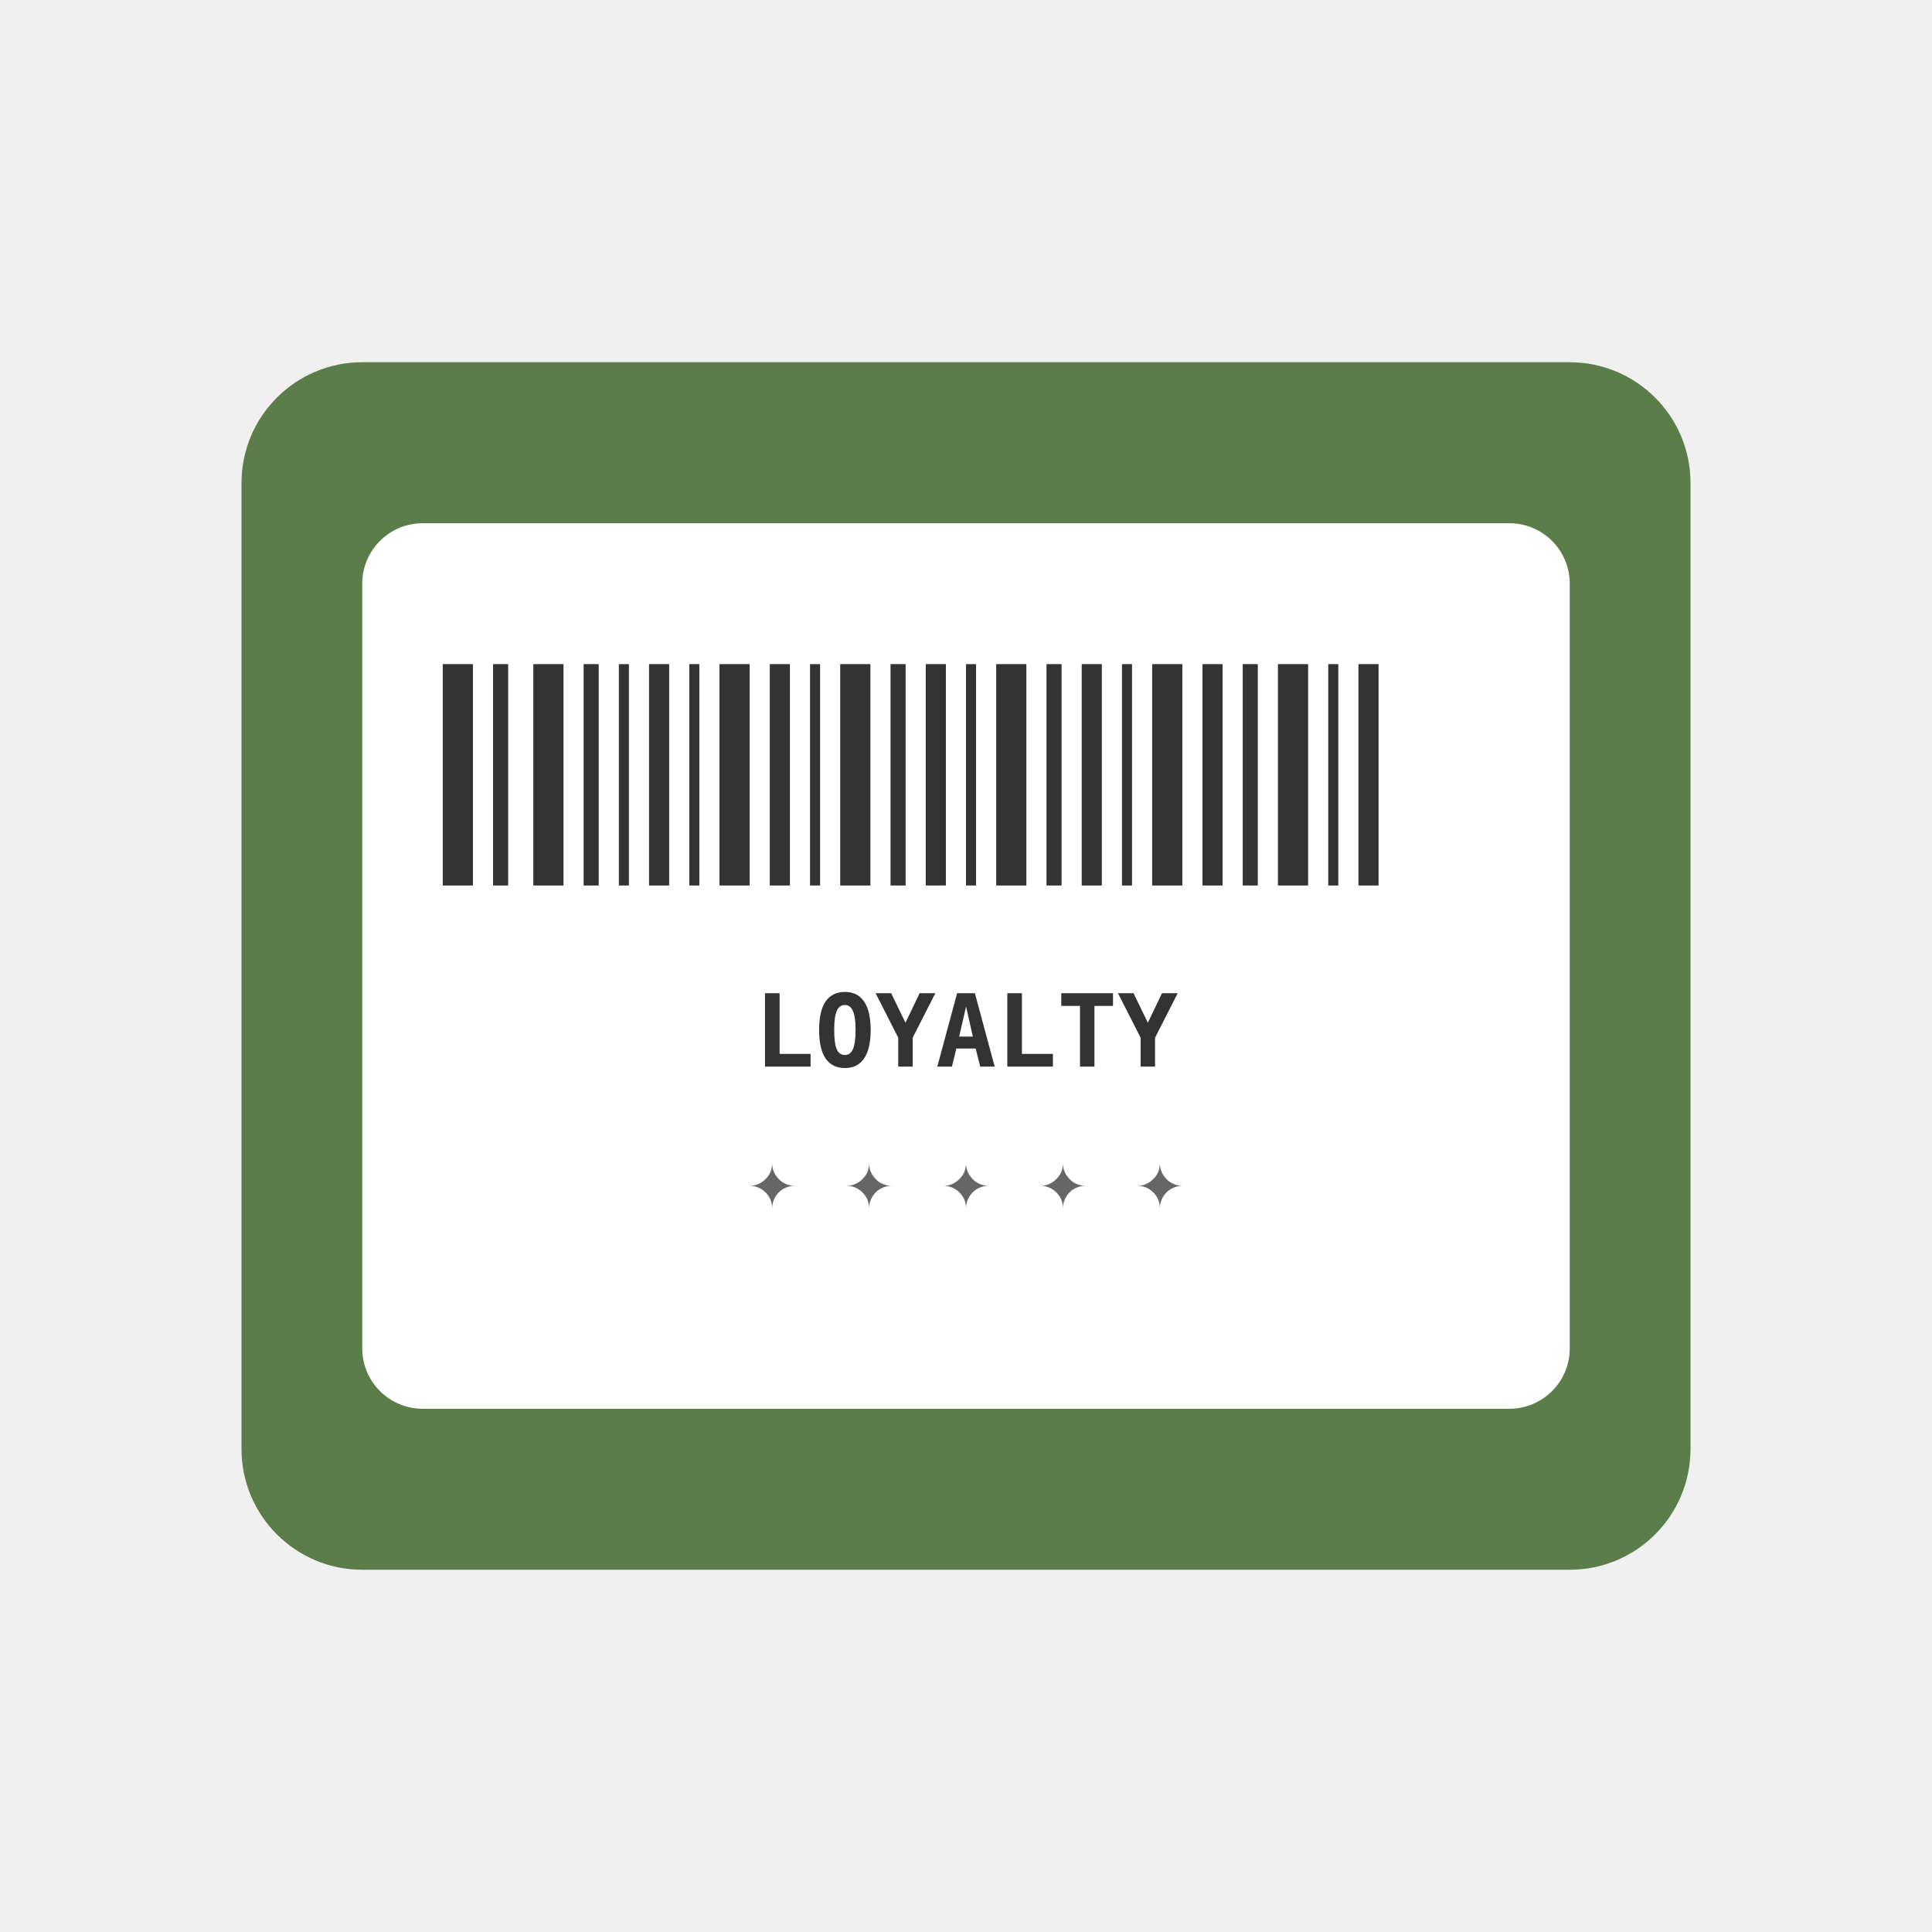
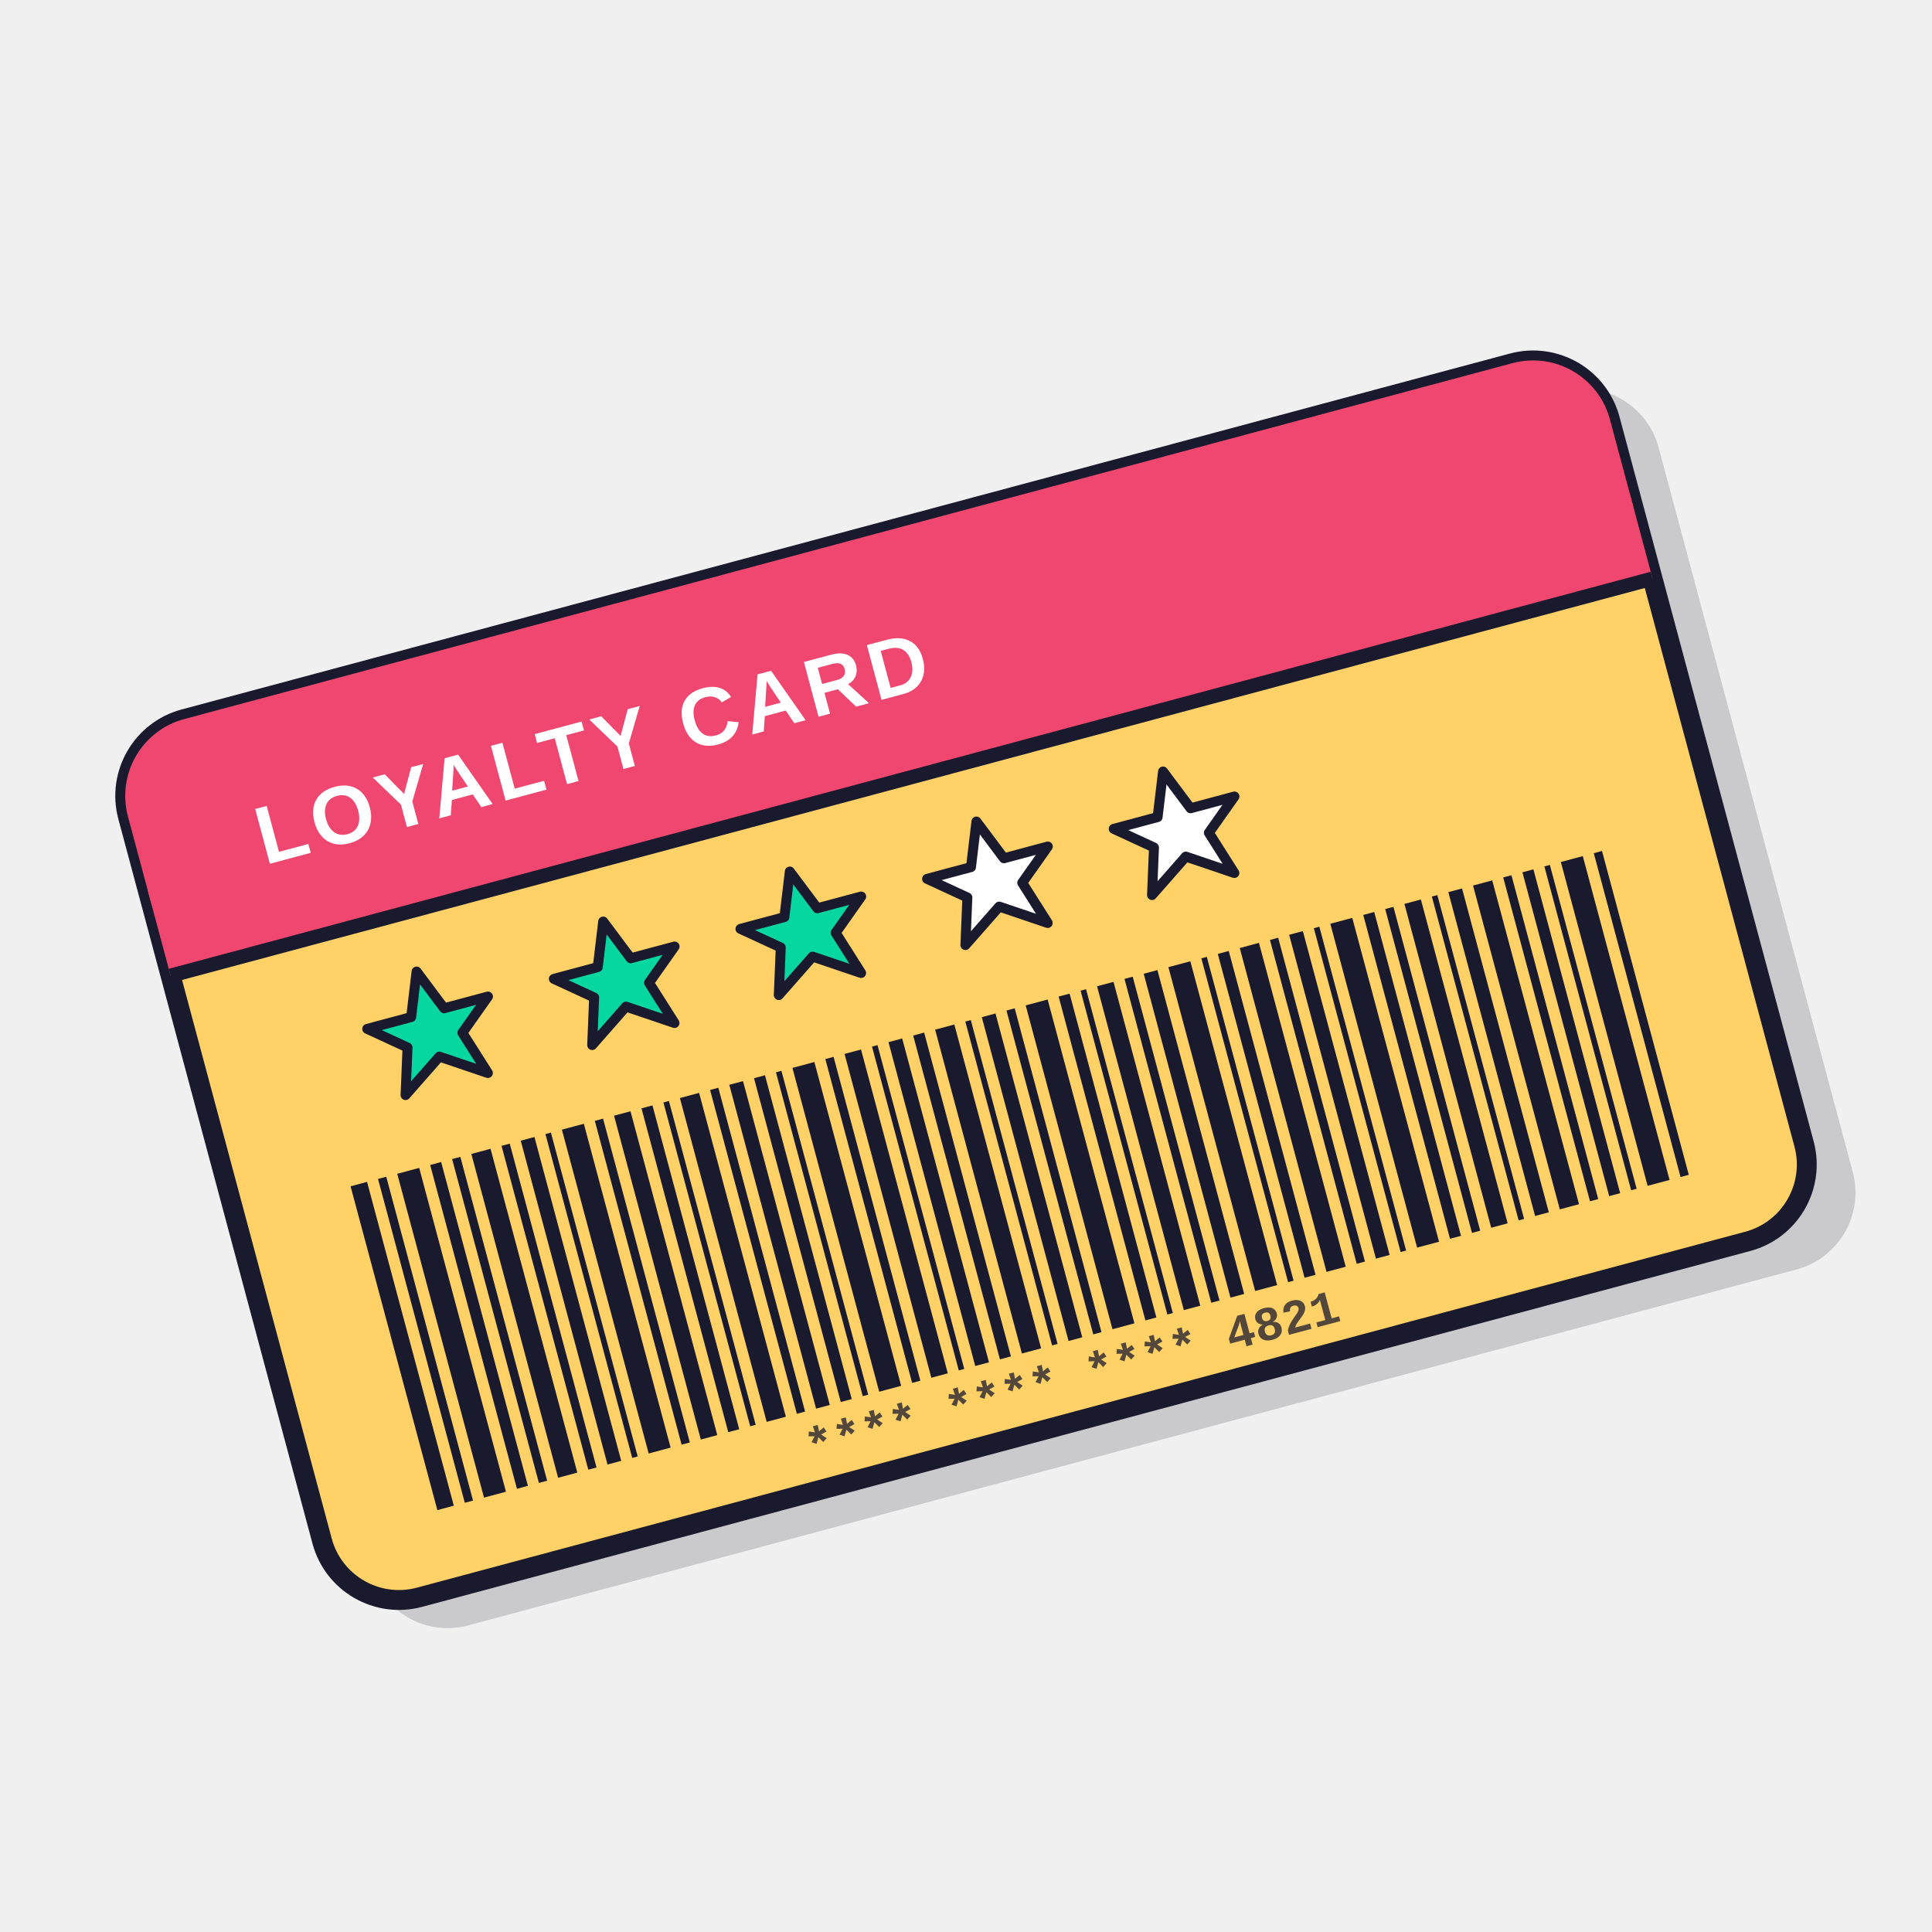
- <svg xmlns="http://www.w3.org/2000/svg" viewBox="0 0 192 192" width="192" height="192">
-   <rect x="24" y="36" width="144" height="120" rx="12" ry="12" fill="#5a7d4a" />
-   <rect x="36" y="52" width="120" height="88" rx="6" ry="6" fill="#ffffff" />
-   <g fill="#333333">
-     <rect x="44" y="66" width="3" height="22" />
-     <rect x="49" y="66" width="1.5" height="22" />
-     <rect x="53" y="66" width="3" height="22" />
-     <rect x="58" y="66" width="1.5" height="22" />
-     <rect x="61.5" y="66" width="1" height="22" />
-     <rect x="64.5" y="66" width="2" height="22" />
-     <rect x="68.5" y="66" width="1" height="22" />
-     <rect x="71.5" y="66" width="3" height="22" />
-     <rect x="76.5" y="66" width="2" height="22" />
-     <rect x="80.5" y="66" width="1" height="22" />
-     <rect x="83.5" y="66" width="3" height="22" />
-     <rect x="88.5" y="66" width="1.5" height="22" />
-     <rect x="92" y="66" width="2" height="22" />
-     <rect x="96" y="66" width="1" height="22" />
-     <rect x="99" y="66" width="3" height="22" />
-     <rect x="104" y="66" width="1.5" height="22" />
-     <rect x="107.5" y="66" width="2" height="22" />
-     <rect x="111.5" y="66" width="1" height="22" />
-     <rect x="114.5" y="66" width="3" height="22" />
-     <rect x="119.5" y="66" width="2" height="22" />
-     <rect x="123.5" y="66" width="1.5" height="22" />
-     <rect x="127" y="66" width="3" height="22" />
-     <rect x="132" y="66" width="1" height="22" />
-     <rect x="135" y="66" width="2" height="22" />
+ <svg xmlns="http://www.w3.org/2000/svg" width="100%" viewBox="0 0 680 680" role="img" style="">
+   <defs>
+     <clipPath id="card-clip">
+       <rect x="0" y="0" width="540" height="320" rx="28" />
+     </clipPath>
+   </defs>
+   <g transform="translate(340, 345) rotate(-15) translate(-270,-160)" style="fill:rgb(0, 0, 0);stroke:none;color:rgb(255, 255, 255);stroke-width:1px;stroke-linecap:butt;stroke-linejoin:miter;opacity:1;font-family:&quot;Anthropic Sans&quot;, -apple-system, BlinkMacSystemFont, &quot;Segoe UI&quot;, sans-serif;font-size:16px;font-weight:400;text-anchor:start;dominant-baseline:auto">
+     <rect x="14" y="14" width="540" height="320" rx="28" fill="#1a1a2e" opacity="0.18" style="fill:rgb(26, 26, 46);stroke:none;color:rgb(255, 255, 255);stroke-width:1px;stroke-linecap:butt;stroke-linejoin:miter;opacity:0.18;font-family:&quot;Anthropic Sans&quot;, -apple-system, BlinkMacSystemFont, &quot;Segoe UI&quot;, sans-serif;font-size:16px;font-weight:400;text-anchor:start;dominant-baseline:auto" />
+     <rect x="0" y="0" width="540" height="320" rx="28" style="fill:rgb(255, 209, 102);stroke:rgb(26, 26, 46);color:rgb(255, 255, 255);stroke-width:7px;stroke-linecap:butt;stroke-linejoin:round;opacity:1;font-family:&quot;Anthropic Sans&quot;, -apple-system, BlinkMacSystemFont, &quot;Segoe UI&quot;, sans-serif;font-size:16px;font-weight:400;text-anchor:start;dominant-baseline:auto" />
+     <rect x="0" y="0" width="540" height="86" rx="28" clip-path="url(#card-clip)" stroke="none" style="fill:rgb(239, 71, 111);stroke:none;color:rgb(255, 255, 255);stroke-width:1px;stroke-linecap:butt;stroke-linejoin:miter;opacity:1;font-family:&quot;Anthropic Sans&quot;, -apple-system, BlinkMacSystemFont, &quot;Segoe UI&quot;, sans-serif;font-size:16px;font-weight:400;text-anchor:start;dominant-baseline:auto" />
+     <rect x="0" y="55" width="540" height="31" stroke="none" style="fill:rgb(239, 71, 111);stroke:none;color:rgb(255, 255, 255);stroke-width:1px;stroke-linecap:butt;stroke-linejoin:miter;opacity:1;font-family:&quot;Anthropic Sans&quot;, -apple-system, BlinkMacSystemFont, &quot;Segoe UI&quot;, sans-serif;font-size:16px;font-weight:400;text-anchor:start;dominant-baseline:auto" />
+     <line x1="0" y1="86" x2="540" y2="86" stroke="#1a1a2e" stroke-width="5" style="fill:rgb(0, 0, 0);stroke:rgb(26, 26, 46);color:rgb(255, 255, 255);stroke-width:5px;stroke-linecap:butt;stroke-linejoin:miter;opacity:1;font-family:&quot;Anthropic Sans&quot;, -apple-system, BlinkMacSystemFont, &quot;Segoe UI&quot;, sans-serif;font-size:16px;font-weight:400;text-anchor:start;dominant-baseline:auto" />
+     <text x="42" y="57" font-family="'Arial Rounded MT Bold', Arial, sans-serif" font-size="29" font-weight="900" fill="#fff" letter-spacing="2" style="fill:rgb(255, 255, 255);stroke:none;color:rgb(255, 255, 255);stroke-width:1px;stroke-linecap:butt;stroke-linejoin:miter;opacity:1;font-family:&quot;Arial Rounded MT Bold&quot;, Arial, sans-serif;font-size:29px;font-weight:900;text-anchor:start;dominant-baseline:auto">LOYALTY CARD</text>
+     <polygon points="78,122 84,107 90,122 106,122 94,132 99,148 84,138 69,148 74,132 62,122" fill="#06D6A0" stroke="#1a1a2e" stroke-width="3.5" stroke-linejoin="round" style="fill:rgb(6, 214, 160);stroke:rgb(26, 26, 46);color:rgb(255, 255, 255);stroke-width:3.5px;stroke-linecap:butt;stroke-linejoin:round;opacity:1;font-family:&quot;Anthropic Sans&quot;, -apple-system, BlinkMacSystemFont, &quot;Segoe UI&quot;, sans-serif;font-size:16px;font-weight:400;text-anchor:start;dominant-baseline:auto" />
+     <polygon points="146,122 152,107 158,122 174,122 162,132 167,148 152,138 137,148 142,132 130,122" fill="#06D6A0" stroke="#1a1a2e" stroke-width="3.5" stroke-linejoin="round" style="fill:rgb(6, 214, 160);stroke:rgb(26, 26, 46);color:rgb(255, 255, 255);stroke-width:3.5px;stroke-linecap:butt;stroke-linejoin:round;opacity:1;font-family:&quot;Anthropic Sans&quot;, -apple-system, BlinkMacSystemFont, &quot;Segoe UI&quot;, sans-serif;font-size:16px;font-weight:400;text-anchor:start;dominant-baseline:auto" />
+     <polygon points="214,122 220,107 226,122 242,122 230,132 235,148 220,138 205,148 210,132 198,122" fill="#06D6A0" stroke="#1a1a2e" stroke-width="3.5" stroke-linejoin="round" style="fill:rgb(6, 214, 160);stroke:rgb(26, 26, 46);color:rgb(255, 255, 255);stroke-width:3.5px;stroke-linecap:butt;stroke-linejoin:round;opacity:1;font-family:&quot;Anthropic Sans&quot;, -apple-system, BlinkMacSystemFont, &quot;Segoe UI&quot;, sans-serif;font-size:16px;font-weight:400;text-anchor:start;dominant-baseline:auto" />
+     <polygon points="282,122 288,107 294,122 310,122 298,132 303,148 288,138 273,148 278,132 266,122" fill="#fff" stroke="#1a1a2e" stroke-width="3.5" stroke-linejoin="round" style="fill:rgb(255, 255, 255);stroke:rgb(26, 26, 46);color:rgb(255, 255, 255);stroke-width:3.5px;stroke-linecap:butt;stroke-linejoin:round;opacity:1;font-family:&quot;Anthropic Sans&quot;, -apple-system, BlinkMacSystemFont, &quot;Segoe UI&quot;, sans-serif;font-size:16px;font-weight:400;text-anchor:start;dominant-baseline:auto" />
+     <polygon points="350,122 356,107 362,122 378,122 366,132 371,148 356,138 341,148 346,132 334,122" fill="#fff" stroke="#1a1a2e" stroke-width="3.5" stroke-linejoin="round" style="fill:rgb(255, 255, 255);stroke:rgb(26, 26, 46);color:rgb(255, 255, 255);stroke-width:3.5px;stroke-linecap:butt;stroke-linejoin:round;opacity:1;font-family:&quot;Anthropic Sans&quot;, -apple-system, BlinkMacSystemFont, &quot;Segoe UI&quot;, sans-serif;font-size:16px;font-weight:400;text-anchor:start;dominant-baseline:auto" />
+     <g style="fill:rgb(0, 0, 0);stroke:none;color:rgb(255, 255, 255);stroke-width:1px;stroke-linecap:butt;stroke-linejoin:miter;opacity:1;font-family:&quot;Anthropic Sans&quot;, -apple-system, BlinkMacSystemFont, &quot;Segoe UI&quot;, sans-serif;font-size:16px;font-weight:400;text-anchor:start;dominant-baseline:auto">
+       <rect x="42" y="174" width="6" height="118" fill="#1a1a2e" style="fill:rgb(26, 26, 46);stroke:none;color:rgb(255, 255, 255);stroke-width:1px;stroke-linecap:butt;stroke-linejoin:miter;opacity:1;font-family:&quot;Anthropic Sans&quot;, -apple-system, BlinkMacSystemFont, &quot;Segoe UI&quot;, sans-serif;font-size:16px;font-weight:400;text-anchor:start;dominant-baseline:auto" />
+       <rect x="52" y="174" width="3" height="118" fill="#1a1a2e" style="fill:rgb(26, 26, 46);stroke:none;color:rgb(255, 255, 255);stroke-width:1px;stroke-linecap:butt;stroke-linejoin:miter;opacity:1;font-family:&quot;Anthropic Sans&quot;, -apple-system, BlinkMacSystemFont, &quot;Segoe UI&quot;, sans-serif;font-size:16px;font-weight:400;text-anchor:start;dominant-baseline:auto" />
+       <rect x="59" y="174" width="8" height="118" fill="#1a1a2e" style="fill:rgb(26, 26, 46);stroke:none;color:rgb(255, 255, 255);stroke-width:1px;stroke-linecap:butt;stroke-linejoin:miter;opacity:1;font-family:&quot;Anthropic Sans&quot;, -apple-system, BlinkMacSystemFont, &quot;Segoe UI&quot;, sans-serif;font-size:16px;font-weight:400;text-anchor:start;dominant-baseline:auto" />
+       <rect x="71" y="174" width="4" height="118" fill="#1a1a2e" style="fill:rgb(26, 26, 46);stroke:none;color:rgb(255, 255, 255);stroke-width:1px;stroke-linecap:butt;stroke-linejoin:miter;opacity:1;font-family:&quot;Anthropic Sans&quot;, -apple-system, BlinkMacSystemFont, &quot;Segoe UI&quot;, sans-serif;font-size:16px;font-weight:400;text-anchor:start;dominant-baseline:auto" />
+       <rect x="79" y="174" width="3" height="118" fill="#1a1a2e" style="fill:rgb(26, 26, 46);stroke:none;color:rgb(255, 255, 255);stroke-width:1px;stroke-linecap:butt;stroke-linejoin:miter;opacity:1;font-family:&quot;Anthropic Sans&quot;, -apple-system, BlinkMacSystemFont, &quot;Segoe UI&quot;, sans-serif;font-size:16px;font-weight:400;text-anchor:start;dominant-baseline:auto" />
+       <rect x="86" y="174" width="7" height="118" fill="#1a1a2e" style="fill:rgb(26, 26, 46);stroke:none;color:rgb(255, 255, 255);stroke-width:1px;stroke-linecap:butt;stroke-linejoin:miter;opacity:1;font-family:&quot;Anthropic Sans&quot;, -apple-system, BlinkMacSystemFont, &quot;Segoe UI&quot;, sans-serif;font-size:16px;font-weight:400;text-anchor:start;dominant-baseline:auto" />
+       <rect x="97" y="174" width="3" height="118" fill="#1a1a2e" style="fill:rgb(26, 26, 46);stroke:none;color:rgb(255, 255, 255);stroke-width:1px;stroke-linecap:butt;stroke-linejoin:miter;opacity:1;font-family:&quot;Anthropic Sans&quot;, -apple-system, BlinkMacSystemFont, &quot;Segoe UI&quot;, sans-serif;font-size:16px;font-weight:400;text-anchor:start;dominant-baseline:auto" />
+       <rect x="104" y="174" width="5" height="118" fill="#1a1a2e" style="fill:rgb(26, 26, 46);stroke:none;color:rgb(255, 255, 255);stroke-width:1px;stroke-linecap:butt;stroke-linejoin:miter;opacity:1;font-family:&quot;Anthropic Sans&quot;, -apple-system, BlinkMacSystemFont, &quot;Segoe UI&quot;, sans-serif;font-size:16px;font-weight:400;text-anchor:start;dominant-baseline:auto" />
+       <rect x="113" y="174" width="2" height="118" fill="#1a1a2e" style="fill:rgb(26, 26, 46);stroke:none;color:rgb(255, 255, 255);stroke-width:1px;stroke-linecap:butt;stroke-linejoin:miter;opacity:1;font-family:&quot;Anthropic Sans&quot;, -apple-system, BlinkMacSystemFont, &quot;Segoe UI&quot;, sans-serif;font-size:16px;font-weight:400;text-anchor:start;dominant-baseline:auto" />
+       <rect x="119" y="174" width="8" height="118" fill="#1a1a2e" style="fill:rgb(26, 26, 46);stroke:none;color:rgb(255, 255, 255);stroke-width:1px;stroke-linecap:butt;stroke-linejoin:miter;opacity:1;font-family:&quot;Anthropic Sans&quot;, -apple-system, BlinkMacSystemFont, &quot;Segoe UI&quot;, sans-serif;font-size:16px;font-weight:400;text-anchor:start;dominant-baseline:auto" />
+       <rect x="131" y="174" width="3" height="118" fill="#1a1a2e" style="fill:rgb(26, 26, 46);stroke:none;color:rgb(255, 255, 255);stroke-width:1px;stroke-linecap:butt;stroke-linejoin:miter;opacity:1;font-family:&quot;Anthropic Sans&quot;, -apple-system, BlinkMacSystemFont, &quot;Segoe UI&quot;, sans-serif;font-size:16px;font-weight:400;text-anchor:start;dominant-baseline:auto" />
+       <rect x="138" y="174" width="6" height="118" fill="#1a1a2e" style="fill:rgb(26, 26, 46);stroke:none;color:rgb(255, 255, 255);stroke-width:1px;stroke-linecap:butt;stroke-linejoin:miter;opacity:1;font-family:&quot;Anthropic Sans&quot;, -apple-system, BlinkMacSystemFont, &quot;Segoe UI&quot;, sans-serif;font-size:16px;font-weight:400;text-anchor:start;dominant-baseline:auto" />
+       <rect x="148" y="174" width="4" height="118" fill="#1a1a2e" style="fill:rgb(26, 26, 46);stroke:none;color:rgb(255, 255, 255);stroke-width:1px;stroke-linecap:butt;stroke-linejoin:miter;opacity:1;font-family:&quot;Anthropic Sans&quot;, -apple-system, BlinkMacSystemFont, &quot;Segoe UI&quot;, sans-serif;font-size:16px;font-weight:400;text-anchor:start;dominant-baseline:auto" />
+       <rect x="156" y="174" width="2" height="118" fill="#1a1a2e" style="fill:rgb(26, 26, 46);stroke:none;color:rgb(255, 255, 255);stroke-width:1px;stroke-linecap:butt;stroke-linejoin:miter;opacity:1;font-family:&quot;Anthropic Sans&quot;, -apple-system, BlinkMacSystemFont, &quot;Segoe UI&quot;, sans-serif;font-size:16px;font-weight:400;text-anchor:start;dominant-baseline:auto" />
+       <rect x="162" y="174" width="7" height="118" fill="#1a1a2e" style="fill:rgb(26, 26, 46);stroke:none;color:rgb(255, 255, 255);stroke-width:1px;stroke-linecap:butt;stroke-linejoin:miter;opacity:1;font-family:&quot;Anthropic Sans&quot;, -apple-system, BlinkMacSystemFont, &quot;Segoe UI&quot;, sans-serif;font-size:16px;font-weight:400;text-anchor:start;dominant-baseline:auto" />
+       <rect x="173" y="174" width="3" height="118" fill="#1a1a2e" style="fill:rgb(26, 26, 46);stroke:none;color:rgb(255, 255, 255);stroke-width:1px;stroke-linecap:butt;stroke-linejoin:miter;opacity:1;font-family:&quot;Anthropic Sans&quot;, -apple-system, BlinkMacSystemFont, &quot;Segoe UI&quot;, sans-serif;font-size:16px;font-weight:400;text-anchor:start;dominant-baseline:auto" />
+       <rect x="180" y="174" width="5" height="118" fill="#1a1a2e" style="fill:rgb(26, 26, 46);stroke:none;color:rgb(255, 255, 255);stroke-width:1px;stroke-linecap:butt;stroke-linejoin:miter;opacity:1;font-family:&quot;Anthropic Sans&quot;, -apple-system, BlinkMacSystemFont, &quot;Segoe UI&quot;, sans-serif;font-size:16px;font-weight:400;text-anchor:start;dominant-baseline:auto" />
+       <rect x="189" y="174" width="4" height="118" fill="#1a1a2e" style="fill:rgb(26, 26, 46);stroke:none;color:rgb(255, 255, 255);stroke-width:1px;stroke-linecap:butt;stroke-linejoin:miter;opacity:1;font-family:&quot;Anthropic Sans&quot;, -apple-system, BlinkMacSystemFont, &quot;Segoe UI&quot;, sans-serif;font-size:16px;font-weight:400;text-anchor:start;dominant-baseline:auto" />
+       <rect x="197" y="174" width="2" height="118" fill="#1a1a2e" style="fill:rgb(26, 26, 46);stroke:none;color:rgb(255, 255, 255);stroke-width:1px;stroke-linecap:butt;stroke-linejoin:miter;opacity:1;font-family:&quot;Anthropic Sans&quot;, -apple-system, BlinkMacSystemFont, &quot;Segoe UI&quot;, sans-serif;font-size:16px;font-weight:400;text-anchor:start;dominant-baseline:auto" />
+       <rect x="203" y="174" width="8" height="118" fill="#1a1a2e" style="fill:rgb(26, 26, 46);stroke:none;color:rgb(255, 255, 255);stroke-width:1px;stroke-linecap:butt;stroke-linejoin:miter;opacity:1;font-family:&quot;Anthropic Sans&quot;, -apple-system, BlinkMacSystemFont, &quot;Segoe UI&quot;, sans-serif;font-size:16px;font-weight:400;text-anchor:start;dominant-baseline:auto" />
+       <rect x="215" y="174" width="3" height="118" fill="#1a1a2e" style="fill:rgb(26, 26, 46);stroke:none;color:rgb(255, 255, 255);stroke-width:1px;stroke-linecap:butt;stroke-linejoin:miter;opacity:1;font-family:&quot;Anthropic Sans&quot;, -apple-system, BlinkMacSystemFont, &quot;Segoe UI&quot;, sans-serif;font-size:16px;font-weight:400;text-anchor:start;dominant-baseline:auto" />
+       <rect x="222" y="174" width="6" height="118" fill="#1a1a2e" style="fill:rgb(26, 26, 46);stroke:none;color:rgb(255, 255, 255);stroke-width:1px;stroke-linecap:butt;stroke-linejoin:miter;opacity:1;font-family:&quot;Anthropic Sans&quot;, -apple-system, BlinkMacSystemFont, &quot;Segoe UI&quot;, sans-serif;font-size:16px;font-weight:400;text-anchor:start;dominant-baseline:auto" />
+       <rect x="232" y="174" width="2" height="118" fill="#1a1a2e" style="fill:rgb(26, 26, 46);stroke:none;color:rgb(255, 255, 255);stroke-width:1px;stroke-linecap:butt;stroke-linejoin:miter;opacity:1;font-family:&quot;Anthropic Sans&quot;, -apple-system, BlinkMacSystemFont, &quot;Segoe UI&quot;, sans-serif;font-size:16px;font-weight:400;text-anchor:start;dominant-baseline:auto" />
+       <rect x="238" y="174" width="5" height="118" fill="#1a1a2e" style="fill:rgb(26, 26, 46);stroke:none;color:rgb(255, 255, 255);stroke-width:1px;stroke-linecap:butt;stroke-linejoin:miter;opacity:1;font-family:&quot;Anthropic Sans&quot;, -apple-system, BlinkMacSystemFont, &quot;Segoe UI&quot;, sans-serif;font-size:16px;font-weight:400;text-anchor:start;dominant-baseline:auto" />
+       <rect x="247" y="174" width="4" height="118" fill="#1a1a2e" style="fill:rgb(26, 26, 46);stroke:none;color:rgb(255, 255, 255);stroke-width:1px;stroke-linecap:butt;stroke-linejoin:miter;opacity:1;font-family:&quot;Anthropic Sans&quot;, -apple-system, BlinkMacSystemFont, &quot;Segoe UI&quot;, sans-serif;font-size:16px;font-weight:400;text-anchor:start;dominant-baseline:auto" />
+       <rect x="255" y="174" width="7" height="118" fill="#1a1a2e" style="fill:rgb(26, 26, 46);stroke:none;color:rgb(255, 255, 255);stroke-width:1px;stroke-linecap:butt;stroke-linejoin:miter;opacity:1;font-family:&quot;Anthropic Sans&quot;, -apple-system, BlinkMacSystemFont, &quot;Segoe UI&quot;, sans-serif;font-size:16px;font-weight:400;text-anchor:start;dominant-baseline:auto" />
+       <rect x="266" y="174" width="2" height="118" fill="#1a1a2e" style="fill:rgb(26, 26, 46);stroke:none;color:rgb(255, 255, 255);stroke-width:1px;stroke-linecap:butt;stroke-linejoin:miter;opacity:1;font-family:&quot;Anthropic Sans&quot;, -apple-system, BlinkMacSystemFont, &quot;Segoe UI&quot;, sans-serif;font-size:16px;font-weight:400;text-anchor:start;dominant-baseline:auto" />
+       <rect x="272" y="174" width="5" height="118" fill="#1a1a2e" style="fill:rgb(26, 26, 46);stroke:none;color:rgb(255, 255, 255);stroke-width:1px;stroke-linecap:butt;stroke-linejoin:miter;opacity:1;font-family:&quot;Anthropic Sans&quot;, -apple-system, BlinkMacSystemFont, &quot;Segoe UI&quot;, sans-serif;font-size:16px;font-weight:400;text-anchor:start;dominant-baseline:auto" />
+       <rect x="281" y="174" width="3" height="118" fill="#1a1a2e" style="fill:rgb(26, 26, 46);stroke:none;color:rgb(255, 255, 255);stroke-width:1px;stroke-linecap:butt;stroke-linejoin:miter;opacity:1;font-family:&quot;Anthropic Sans&quot;, -apple-system, BlinkMacSystemFont, &quot;Segoe UI&quot;, sans-serif;font-size:16px;font-weight:400;text-anchor:start;dominant-baseline:auto" />
+       <rect x="288" y="174" width="8" height="118" fill="#1a1a2e" style="fill:rgb(26, 26, 46);stroke:none;color:rgb(255, 255, 255);stroke-width:1px;stroke-linecap:butt;stroke-linejoin:miter;opacity:1;font-family:&quot;Anthropic Sans&quot;, -apple-system, BlinkMacSystemFont, &quot;Segoe UI&quot;, sans-serif;font-size:16px;font-weight:400;text-anchor:start;dominant-baseline:auto" />
+       <rect x="300" y="174" width="4" height="118" fill="#1a1a2e" style="fill:rgb(26, 26, 46);stroke:none;color:rgb(255, 255, 255);stroke-width:1px;stroke-linecap:butt;stroke-linejoin:miter;opacity:1;font-family:&quot;Anthropic Sans&quot;, -apple-system, BlinkMacSystemFont, &quot;Segoe UI&quot;, sans-serif;font-size:16px;font-weight:400;text-anchor:start;dominant-baseline:auto" />
+       <rect x="308" y="174" width="2" height="118" fill="#1a1a2e" style="fill:rgb(26, 26, 46);stroke:none;color:rgb(255, 255, 255);stroke-width:1px;stroke-linecap:butt;stroke-linejoin:miter;opacity:1;font-family:&quot;Anthropic Sans&quot;, -apple-system, BlinkMacSystemFont, &quot;Segoe UI&quot;, sans-serif;font-size:16px;font-weight:400;text-anchor:start;dominant-baseline:auto" />
+       <rect x="314" y="174" width="6" height="118" fill="#1a1a2e" style="fill:rgb(26, 26, 46);stroke:none;color:rgb(255, 255, 255);stroke-width:1px;stroke-linecap:butt;stroke-linejoin:miter;opacity:1;font-family:&quot;Anthropic Sans&quot;, -apple-system, BlinkMacSystemFont, &quot;Segoe UI&quot;, sans-serif;font-size:16px;font-weight:400;text-anchor:start;dominant-baseline:auto" />
+       <rect x="324" y="174" width="3" height="118" fill="#1a1a2e" style="fill:rgb(26, 26, 46);stroke:none;color:rgb(255, 255, 255);stroke-width:1px;stroke-linecap:butt;stroke-linejoin:miter;opacity:1;font-family:&quot;Anthropic Sans&quot;, -apple-system, BlinkMacSystemFont, &quot;Segoe UI&quot;, sans-serif;font-size:16px;font-weight:400;text-anchor:start;dominant-baseline:auto" />
+       <rect x="331" y="174" width="5" height="118" fill="#1a1a2e" style="fill:rgb(26, 26, 46);stroke:none;color:rgb(255, 255, 255);stroke-width:1px;stroke-linecap:butt;stroke-linejoin:miter;opacity:1;font-family:&quot;Anthropic Sans&quot;, -apple-system, BlinkMacSystemFont, &quot;Segoe UI&quot;, sans-serif;font-size:16px;font-weight:400;text-anchor:start;dominant-baseline:auto" />
+       <rect x="340" y="174" width="8" height="118" fill="#1a1a2e" style="fill:rgb(26, 26, 46);stroke:none;color:rgb(255, 255, 255);stroke-width:1px;stroke-linecap:butt;stroke-linejoin:miter;opacity:1;font-family:&quot;Anthropic Sans&quot;, -apple-system, BlinkMacSystemFont, &quot;Segoe UI&quot;, sans-serif;font-size:16px;font-weight:400;text-anchor:start;dominant-baseline:auto" />
+       <rect x="352" y="174" width="2" height="118" fill="#1a1a2e" style="fill:rgb(26, 26, 46);stroke:none;color:rgb(255, 255, 255);stroke-width:1px;stroke-linecap:butt;stroke-linejoin:miter;opacity:1;font-family:&quot;Anthropic Sans&quot;, -apple-system, BlinkMacSystemFont, &quot;Segoe UI&quot;, sans-serif;font-size:16px;font-weight:400;text-anchor:start;dominant-baseline:auto" />
+       <rect x="358" y="174" width="4" height="118" fill="#1a1a2e" style="fill:rgb(26, 26, 46);stroke:none;color:rgb(255, 255, 255);stroke-width:1px;stroke-linecap:butt;stroke-linejoin:miter;opacity:1;font-family:&quot;Anthropic Sans&quot;, -apple-system, BlinkMacSystemFont, &quot;Segoe UI&quot;, sans-serif;font-size:16px;font-weight:400;text-anchor:start;dominant-baseline:auto" />
+       <rect x="366" y="174" width="7" height="118" fill="#1a1a2e" style="fill:rgb(26, 26, 46);stroke:none;color:rgb(255, 255, 255);stroke-width:1px;stroke-linecap:butt;stroke-linejoin:miter;opacity:1;font-family:&quot;Anthropic Sans&quot;, -apple-system, BlinkMacSystemFont, &quot;Segoe UI&quot;, sans-serif;font-size:16px;font-weight:400;text-anchor:start;dominant-baseline:auto" />
+       <rect x="377" y="174" width="3" height="118" fill="#1a1a2e" style="fill:rgb(26, 26, 46);stroke:none;color:rgb(255, 255, 255);stroke-width:1px;stroke-linecap:butt;stroke-linejoin:miter;opacity:1;font-family:&quot;Anthropic Sans&quot;, -apple-system, BlinkMacSystemFont, &quot;Segoe UI&quot;, sans-serif;font-size:16px;font-weight:400;text-anchor:start;dominant-baseline:auto" />
+       <rect x="384" y="174" width="5" height="118" fill="#1a1a2e" style="fill:rgb(26, 26, 46);stroke:none;color:rgb(255, 255, 255);stroke-width:1px;stroke-linecap:butt;stroke-linejoin:miter;opacity:1;font-family:&quot;Anthropic Sans&quot;, -apple-system, BlinkMacSystemFont, &quot;Segoe UI&quot;, sans-serif;font-size:16px;font-weight:400;text-anchor:start;dominant-baseline:auto" />
+       <rect x="393" y="174" width="2" height="118" fill="#1a1a2e" style="fill:rgb(26, 26, 46);stroke:none;color:rgb(255, 255, 255);stroke-width:1px;stroke-linecap:butt;stroke-linejoin:miter;opacity:1;font-family:&quot;Anthropic Sans&quot;, -apple-system, BlinkMacSystemFont, &quot;Segoe UI&quot;, sans-serif;font-size:16px;font-weight:400;text-anchor:start;dominant-baseline:auto" />
+       <rect x="399" y="174" width="8" height="118" fill="#1a1a2e" style="fill:rgb(26, 26, 46);stroke:none;color:rgb(255, 255, 255);stroke-width:1px;stroke-linecap:butt;stroke-linejoin:miter;opacity:1;font-family:&quot;Anthropic Sans&quot;, -apple-system, BlinkMacSystemFont, &quot;Segoe UI&quot;, sans-serif;font-size:16px;font-weight:400;text-anchor:start;dominant-baseline:auto" />
+       <rect x="411" y="174" width="4" height="118" fill="#1a1a2e" style="fill:rgb(26, 26, 46);stroke:none;color:rgb(255, 255, 255);stroke-width:1px;stroke-linecap:butt;stroke-linejoin:miter;opacity:1;font-family:&quot;Anthropic Sans&quot;, -apple-system, BlinkMacSystemFont, &quot;Segoe UI&quot;, sans-serif;font-size:16px;font-weight:400;text-anchor:start;dominant-baseline:auto" />
+       <rect x="419" y="174" width="3" height="118" fill="#1a1a2e" style="fill:rgb(26, 26, 46);stroke:none;color:rgb(255, 255, 255);stroke-width:1px;stroke-linecap:butt;stroke-linejoin:miter;opacity:1;font-family:&quot;Anthropic Sans&quot;, -apple-system, BlinkMacSystemFont, &quot;Segoe UI&quot;, sans-serif;font-size:16px;font-weight:400;text-anchor:start;dominant-baseline:auto" />
+       <rect x="426" y="174" width="6" height="118" fill="#1a1a2e" style="fill:rgb(26, 26, 46);stroke:none;color:rgb(255, 255, 255);stroke-width:1px;stroke-linecap:butt;stroke-linejoin:miter;opacity:1;font-family:&quot;Anthropic Sans&quot;, -apple-system, BlinkMacSystemFont, &quot;Segoe UI&quot;, sans-serif;font-size:16px;font-weight:400;text-anchor:start;dominant-baseline:auto" />
+       <rect x="436" y="174" width="2" height="118" fill="#1a1a2e" style="fill:rgb(26, 26, 46);stroke:none;color:rgb(255, 255, 255);stroke-width:1px;stroke-linecap:butt;stroke-linejoin:miter;opacity:1;font-family:&quot;Anthropic Sans&quot;, -apple-system, BlinkMacSystemFont, &quot;Segoe UI&quot;, sans-serif;font-size:16px;font-weight:400;text-anchor:start;dominant-baseline:auto" />
+       <rect x="442" y="174" width="5" height="118" fill="#1a1a2e" style="fill:rgb(26, 26, 46);stroke:none;color:rgb(255, 255, 255);stroke-width:1px;stroke-linecap:butt;stroke-linejoin:miter;opacity:1;font-family:&quot;Anthropic Sans&quot;, -apple-system, BlinkMacSystemFont, &quot;Segoe UI&quot;, sans-serif;font-size:16px;font-weight:400;text-anchor:start;dominant-baseline:auto" />
+       <rect x="451" y="174" width="7" height="118" fill="#1a1a2e" style="fill:rgb(26, 26, 46);stroke:none;color:rgb(255, 255, 255);stroke-width:1px;stroke-linecap:butt;stroke-linejoin:miter;opacity:1;font-family:&quot;Anthropic Sans&quot;, -apple-system, BlinkMacSystemFont, &quot;Segoe UI&quot;, sans-serif;font-size:16px;font-weight:400;text-anchor:start;dominant-baseline:auto" />
+       <rect x="462" y="174" width="3" height="118" fill="#1a1a2e" style="fill:rgb(26, 26, 46);stroke:none;color:rgb(255, 255, 255);stroke-width:1px;stroke-linecap:butt;stroke-linejoin:miter;opacity:1;font-family:&quot;Anthropic Sans&quot;, -apple-system, BlinkMacSystemFont, &quot;Segoe UI&quot;, sans-serif;font-size:16px;font-weight:400;text-anchor:start;dominant-baseline:auto" />
+       <rect x="469" y="174" width="4" height="118" fill="#1a1a2e" style="fill:rgb(26, 26, 46);stroke:none;color:rgb(255, 255, 255);stroke-width:1px;stroke-linecap:butt;stroke-linejoin:miter;opacity:1;font-family:&quot;Anthropic Sans&quot;, -apple-system, BlinkMacSystemFont, &quot;Segoe UI&quot;, sans-serif;font-size:16px;font-weight:400;text-anchor:start;dominant-baseline:auto" />
+       <rect x="477" y="174" width="2" height="118" fill="#1a1a2e" style="fill:rgb(26, 26, 46);stroke:none;color:rgb(255, 255, 255);stroke-width:1px;stroke-linecap:butt;stroke-linejoin:miter;opacity:1;font-family:&quot;Anthropic Sans&quot;, -apple-system, BlinkMacSystemFont, &quot;Segoe UI&quot;, sans-serif;font-size:16px;font-weight:400;text-anchor:start;dominant-baseline:auto" />
+       <rect x="483" y="174" width="8" height="118" fill="#1a1a2e" style="fill:rgb(26, 26, 46);stroke:none;color:rgb(255, 255, 255);stroke-width:1px;stroke-linecap:butt;stroke-linejoin:miter;opacity:1;font-family:&quot;Anthropic Sans&quot;, -apple-system, BlinkMacSystemFont, &quot;Segoe UI&quot;, sans-serif;font-size:16px;font-weight:400;text-anchor:start;dominant-baseline:auto" />
+       <rect x="495" y="174" width="3" height="118" fill="#1a1a2e" style="fill:rgb(26, 26, 46);stroke:none;color:rgb(255, 255, 255);stroke-width:1px;stroke-linecap:butt;stroke-linejoin:miter;opacity:1;font-family:&quot;Anthropic Sans&quot;, -apple-system, BlinkMacSystemFont, &quot;Segoe UI&quot;, sans-serif;font-size:16px;font-weight:400;text-anchor:start;dominant-baseline:auto" />
+       <text x="270" y="310" font-family="'Courier New', monospace" font-size="17" font-weight="700" fill="#1a1a2e" text-anchor="middle" opacity="0.75" style="fill:rgb(26, 26, 46);stroke:none;color:rgb(255, 255, 255);stroke-width:1px;stroke-linecap:butt;stroke-linejoin:miter;opacity:0.75;font-family:&quot;Courier New&quot;, monospace;font-size:17px;font-weight:700;text-anchor:middle;dominant-baseline:auto">**** **** **** 4821</text>
+     </g>
  </g>
-   <text x="96" y="106" font-family="monospace" font-size="10" font-weight="bold" fill="#333333" text-anchor="middle">LOYALTY</text>
-   <text x="96" y="120" font-family="monospace" font-size="8" fill="#666666" text-anchor="middle">✦ ✦ ✦ ✦ ✦</text>
</svg>
